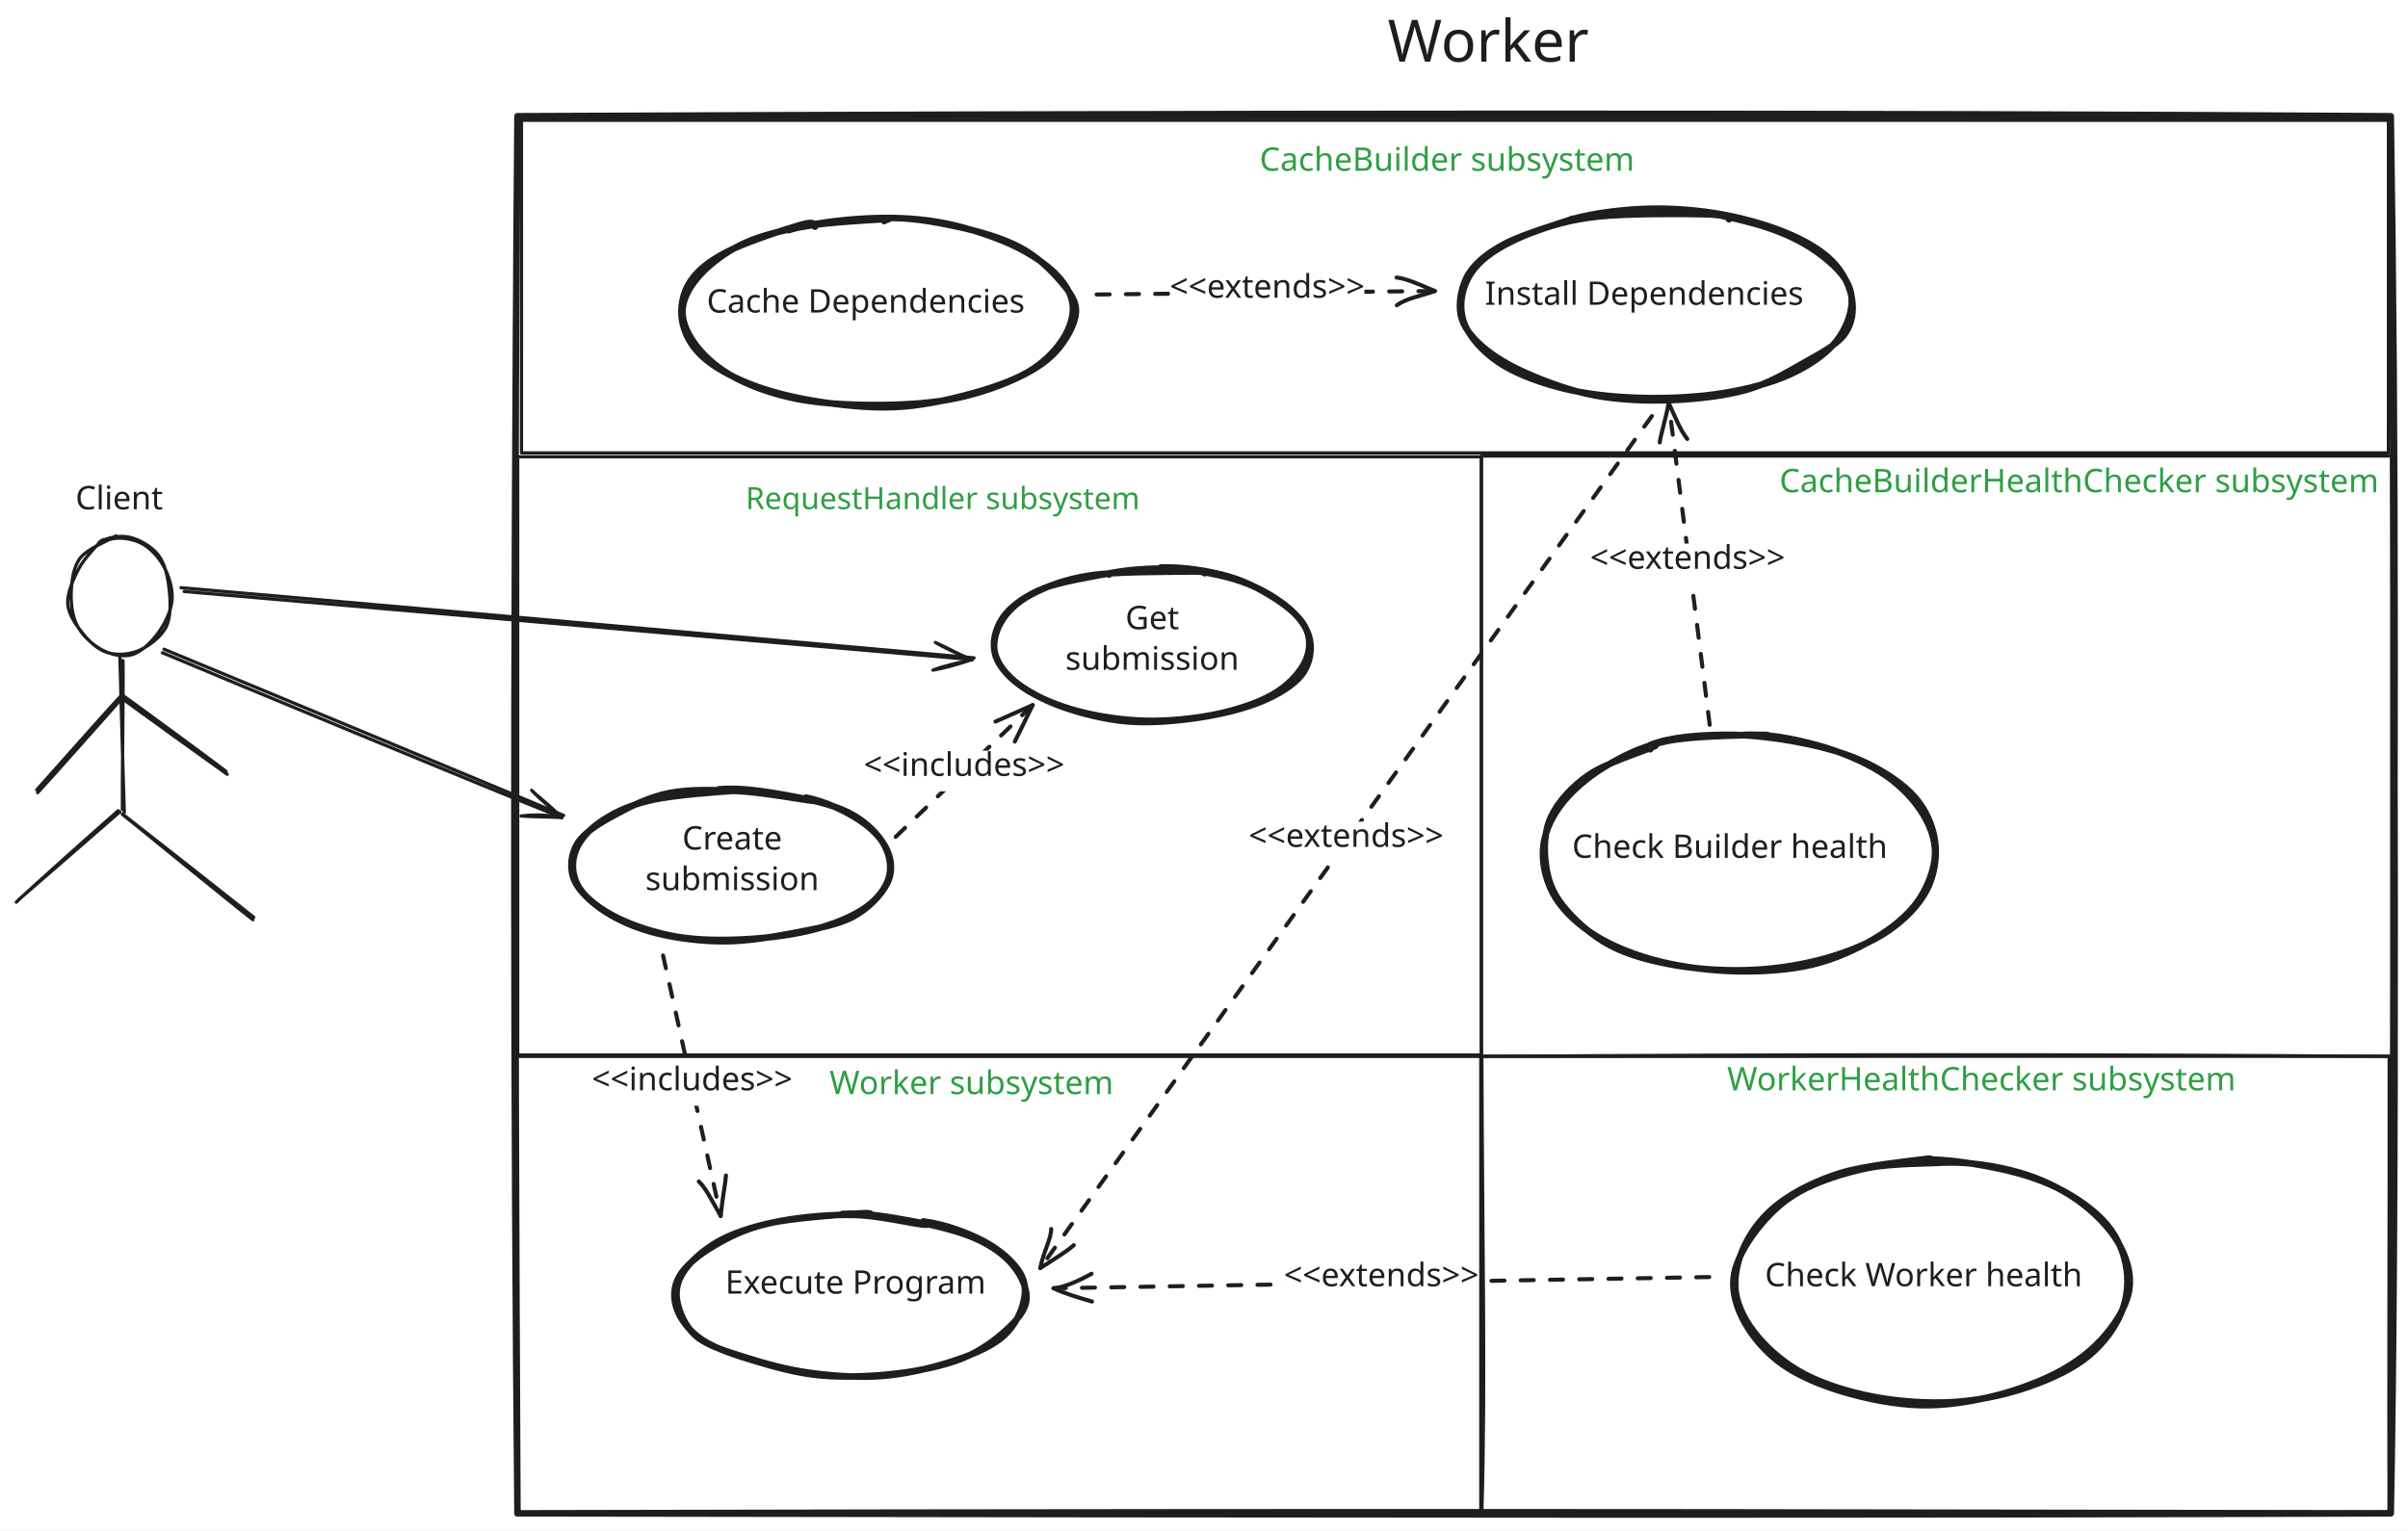
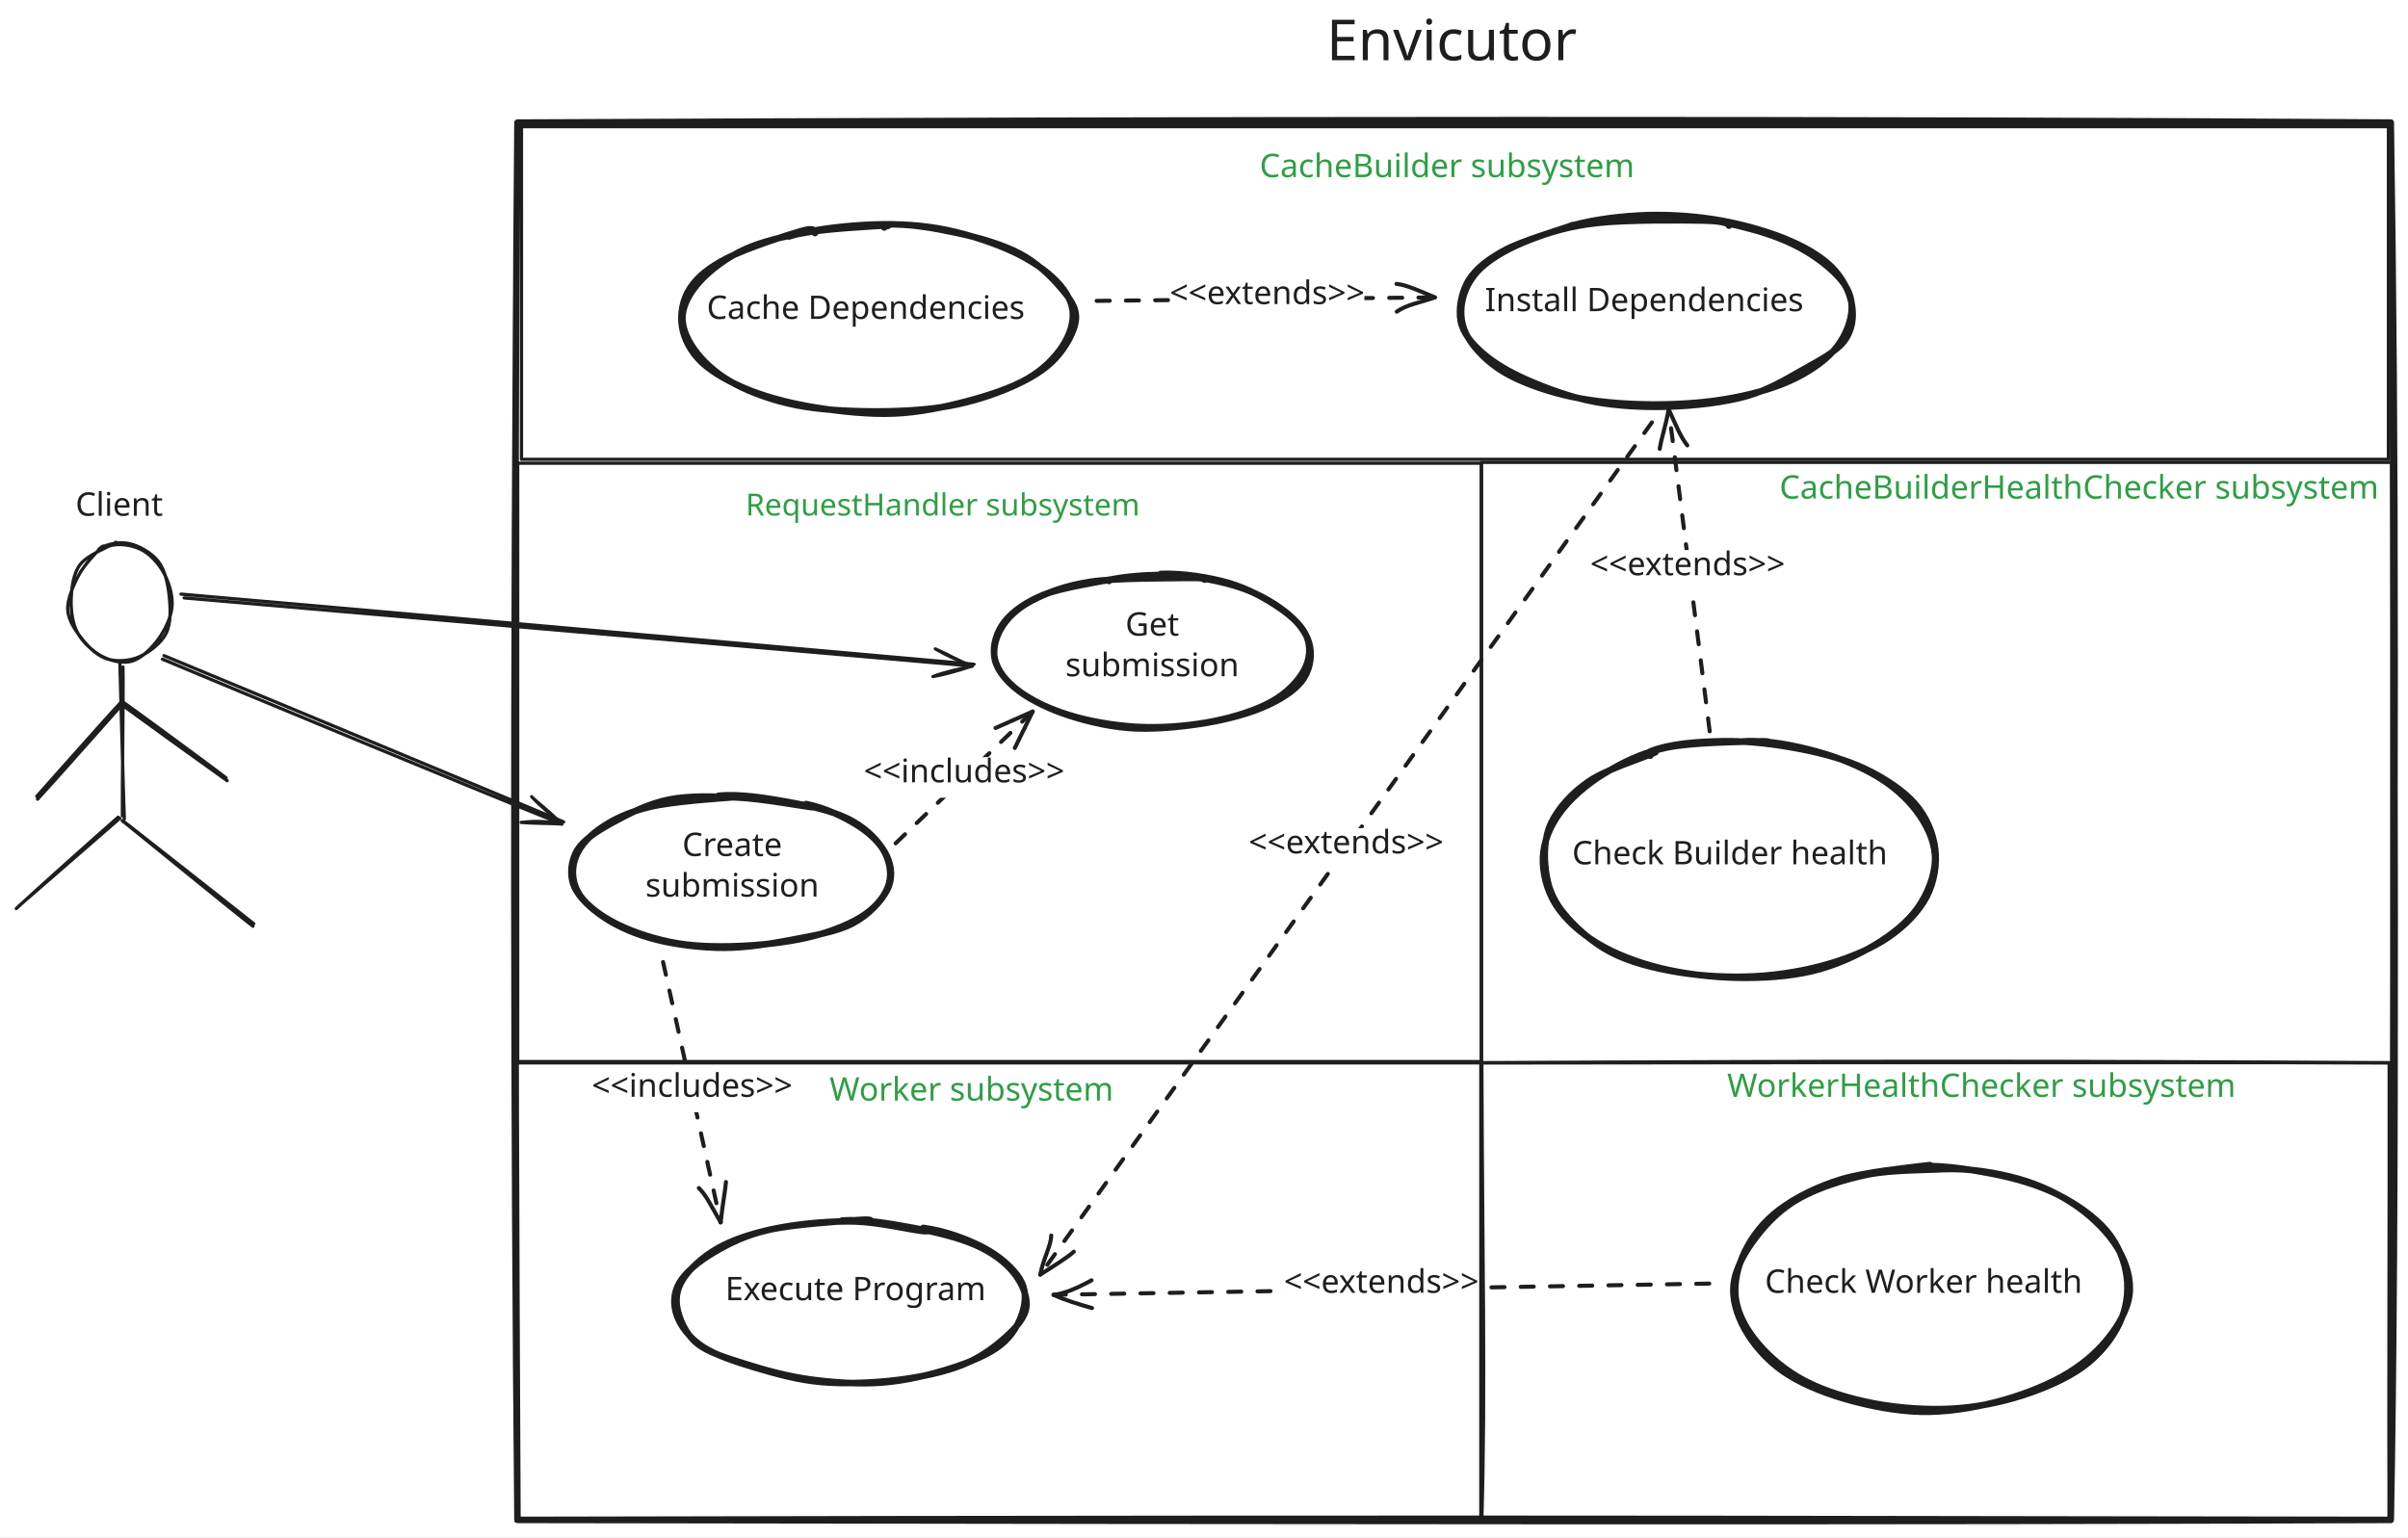
- <svg xmlns="http://www.w3.org/2000/svg" version="1.1" viewBox="0 0 1481.618 941.982" width="1481.618" height="941.982">
+ <svg xmlns="http://www.w3.org/2000/svg" version="1.1" viewBox="0 0 1481.618 945.873" width="1481.618" height="945.873">
  <defs>
    <style class="style-fonts">
      @font-face {
        font-family: "Virgil";
        src: url("https://excalidraw.com/Virgil.woff2");
      }
      @font-face {
        font-family: "Cascadia";
        src: url("https://excalidraw.com/Cascadia.woff2");
      }
      @font-face {
        font-family: "Assistant";
        src: url("https://excalidraw.com/Assistant-Regular.woff2");
      }
    </style>
  </defs>
-   <rect x="0" y="0" width="1481.618" height="941.982" fill="#ffffff" />
-   <g stroke-linecap="round">
-     <g transform="translate(100.0194 400.3889) rotate(0 123.5908 51.02825)">
+   <rect x="0" y="0" width="1481.618" height="945.873" fill="#ffffff" />
+   <g stroke-linecap="round">
+     <g transform="translate(100.0194 404.279) rotate(0 123.5908 51.02825)">
      <path d="M0.91 -0.81 C42.07 16.21, 205.9 84.32, 246.78 101.52 M-0.07 1.37 C40.92 18.62, 204.18 86.3, 245.61 102.78" stroke="#1e1e1e" stroke-width="2" fill="none" />
    </g>
-     <g transform="translate(100.0194 400.3889) rotate(0 123.5908 51.02825)">
+     <g transform="translate(100.0194 404.279) rotate(0 123.5908 51.02825)">
      <path d="M220.63 101.83 C226.37 101.23, 233.94 100.51, 245.61 102.78 M220.63 101.83 C228.03 102.47, 236.66 102.31, 245.61 102.78" stroke="#1e1e1e" stroke-width="2" fill="none" />
    </g>
-     <g transform="translate(100.0194 400.3889) rotate(0 123.5908 51.02825)">
+     <g transform="translate(100.0194 404.279) rotate(0 123.5908 51.02825)">
      <path d="M227.08 85.99 C230.9 89.95, 236.64 93.73, 245.61 102.78 M227.08 85.99 C232.52 91.88, 239.03 96.92, 245.61 102.78" stroke="#1e1e1e" stroke-width="2" fill="none" />
    </g>
  </g>
  <mask />
-   <g stroke-linecap="round" transform="translate(415.2321 747.8618) rotate(0 108.0326 49.38487)">
+   <g stroke-linecap="round" transform="translate(415.2321 751.7519) rotate(0 108.0326 49.38487)">
    <path d="M102.97 -0.7 C116.92 -1.62, 132.92 1.32, 146.56 3.83 C160.21 6.35, 174.6 9.85, 184.86 14.38 C195.11 18.91, 202.85 24.69, 208.09 31.01 C213.33 37.34, 217.05 45.67, 216.3 52.34 C215.55 59, 210.16 65.01, 203.58 70.99 C196.99 76.97, 187.93 83.81, 176.81 88.23 C165.7 92.64, 151.3 95.72, 136.9 97.47 C122.5 99.23, 104.9 100.01, 90.4 98.76 C75.89 97.51, 62.09 93.63, 49.87 89.99 C37.65 86.35, 25.18 82.27, 17.08 76.93 C8.99 71.6, 3.67 64.52, 1.29 57.97 C-1.1 51.42, -1 44.13, 2.78 37.63 C6.56 31.14, 14.78 24.43, 23.98 19 C33.18 13.57, 43.32 8.38, 57.99 5.06 C72.66 1.73, 101.58 -0.17, 112 -0.94 C122.42 -1.72, 120.8 -0.63, 120.51 0.39 M152.87 3.86 C166.53 5.7, 180.23 10.87, 190.14 16.11 C200.05 21.36, 208.33 28.79, 212.31 35.34 C216.28 41.88, 215.97 48.63, 213.99 55.41 C212.01 62.18, 207.84 70.15, 200.41 75.99 C192.99 81.82, 181.58 86.56, 169.45 90.4 C157.33 94.24, 142.02 97.93, 127.67 99.04 C113.31 100.16, 97.34 99.01, 83.34 97.12 C69.35 95.22, 55.34 91.37, 43.7 87.66 C32.07 83.95, 20.58 80.7, 13.53 74.85 C6.48 68.99, 2.52 59.5, 1.38 52.54 C0.24 45.58, 1.96 39.41, 6.69 33.08 C11.42 26.75, 19.89 19.5, 29.77 14.56 C39.65 9.63, 52.47 5.9, 65.98 3.46 C79.49 1.03, 96.48 -0.44, 110.83 -0.06 C125.17 0.32, 144.94 4.99, 152.04 5.77 C159.15 6.55, 154.09 4.29, 153.45 4.63" stroke="#1e1e1e" stroke-width="4" fill="none" />
  </g>
  <g mask="url(#mask-K_gz8GZEiDj2hgurnnM5z)" stroke-linecap="round">
-     <g transform="translate(1016.28 255.1295) rotate(0 -188.0363 263.0969)">
+     <g transform="translate(1016.28 259.0196) rotate(0 -188.0363 263.0969)">
      <path d="M0.11 0.94 C-62.53 88.35, -313.65 437.99, -376.23 525.37" stroke="#1e1e1e" stroke-width="2.5" fill="none" stroke-dasharray="8 10" />
    </g>
-     <g transform="translate(1016.28 255.1295) rotate(0 -188.0363 263.0969)">
+     <g transform="translate(1016.28 259.0196) rotate(0 -188.0363 263.0969)">
      <path d="M-369.48 501.3 C-369.52 507.41, -374.25 515.24, -376.23 525.37" stroke="#1e1e1e" stroke-width="2.5" fill="none" />
    </g>
-     <g transform="translate(1016.28 255.1295) rotate(0 -188.0363 263.0969)">
+     <g transform="translate(1016.28 259.0196) rotate(0 -188.0363 263.0969)">
      <path d="M-355.59 511.26 C-359.38 514.75, -367.79 519.94, -376.23 525.37" stroke="#1e1e1e" stroke-width="2.5" fill="none" />
    </g>
  </g>
  <mask id="mask-K_gz8GZEiDj2hgurnnM5z">
-     <rect x="0" y="0" fill="#fff" width="1492.353" height="881.323" />
-     <rect x="768.442" y="505.726" fill="#000" width="119.604" height="25" opacity="1" />
-   </mask>
-   <g transform="translate(768.4421 505.7264) rotate(0 59.77638 12.55818)">
+     <rect x="0" y="0" fill="#fff" width="1492.353" height="885.213" />
+     <rect x="768.442" y="509.617" fill="#000" width="119.604" height="25" opacity="1" />
+   </mask>
+   <g transform="translate(768.4421 509.6166) rotate(0 59.77638 12.55818)">
    <text x="59.802" y="0" font-family="Virgil, Segoe UI Emoji" font-size="20px" fill="#1e1e1e" text-anchor="middle" style="white-space: pre;" direction="ltr" dominant-baseline="text-before-edge">&lt;&lt;extends&gt;&gt;</text>
  </g>
-   <g stroke-linecap="round" transform="translate(352.9332 485.6805) rotate(0 97.61371 46.70791)">
+   <g stroke-linecap="round" transform="translate(352.9332 489.5706) rotate(0 97.61371 46.70791)">
    <path d="M89.16 0.13 C102.36 -1.15, 118.06 1.48, 131.28 3.8 C144.49 6.13, 158.69 9.32, 168.46 14.08 C178.24 18.85, 185.64 25.78, 189.92 32.4 C194.2 39.02, 195.88 47.04, 194.13 53.81 C192.38 60.58, 187.14 67.56, 179.41 73 C171.68 78.44, 160 83.2, 147.75 86.43 C135.5 89.66, 119.89 91.65, 105.92 92.39 C91.95 93.14, 77.06 93.1, 63.92 90.91 C50.77 88.72, 37.05 84.22, 27.04 79.28 C17.03 74.34, 8.28 67.82, 3.87 61.29 C-0.55 54.75, -1.4 46.83, 0.56 40.07 C2.51 33.31, 7.8 26.27, 15.62 20.74 C23.44 15.21, 33.19 10.18, 47.47 6.86 C61.76 3.55, 90.42 1.64, 101.31 0.87 C112.21 0.09, 112.78 1.67, 112.82 2.2 M143.06 5.2 C155.2 7.64, 167.14 13.48, 175.43 18.86 C183.73 24.23, 189.94 30.9, 192.85 37.45 C195.76 44, 196.42 51.28, 192.9 58.16 C189.37 65.03, 181.38 73.61, 171.71 78.69 C162.05 83.76, 148.07 86.12, 134.88 88.63 C121.7 91.13, 106.54 93.68, 92.59 93.7 C78.64 93.72, 63.36 91.8, 51.18 88.76 C39.01 85.73, 28.01 81, 19.52 75.49 C11.03 69.97, 3.08 62.71, 0.24 55.67 C-2.6 48.63, -1.68 39.85, 2.48 33.23 C6.64 26.62, 15.74 21.13, 25.18 15.99 C34.61 10.85, 46.36 4.83, 59.1 2.37 C71.85 -0.08, 87.31 0.49, 101.66 1.26 C116.01 2.03, 138.13 6.05, 145.21 6.99 C152.3 7.93, 145.34 6.27, 144.18 6.9" stroke="#1e1e1e" stroke-width="4" fill="none" />
  </g>
-   <g stroke-linecap="round" transform="translate(318.3906 71.53532) rotate(0 576.3137 429.9485)">
+   <g stroke-linecap="round" transform="translate(318.3906 75.42544) rotate(0 576.3137 429.9485)">
    <path d="M0 0 C305.52 -0.34, 610.34 -0.11, 1152.63 0 M0 0 C418.12 -1.86, 835.86 -2.15, 1152.63 0 M1152.63 0 C1155.74 200.41, 1155.85 402.18, 1152.63 859.9 M1152.63 0 C1155.52 339.84, 1156.18 679.93, 1152.63 859.9 M1152.63 859.9 C908.77 859.77, 665.33 858.41, 0 859.9 M1152.63 859.9 C841.97 861.05, 530.88 860.7, 0 859.9 M0 859.9 C-1.86 521.36, -1.77 183.14, 0 0 M0 859.9 C-2.29 610.76, -2.84 361.62, 0 0" stroke="#1e1e1e" stroke-width="4" fill="none" />
  </g>
-   <g stroke-linecap="round" transform="translate(42.82377 330.7054) rotate(0 31.27237 36.12497)">
+   <g stroke-linecap="round" transform="translate(42.82377 334.5955) rotate(0 31.27237 36.12497)">
    <path d="M24.31 1.43 C30.03 -0.44, 38.15 0.71, 43.75 3.45 C49.36 6.19, 54.72 12.04, 57.93 17.89 C61.15 23.74, 63.6 31.76, 63.04 38.57 C62.48 45.38, 58.66 53.13, 54.58 58.73 C50.5 64.34, 44.34 70.43, 38.57 72.2 C32.8 73.96, 25.59 72.23, 19.96 69.31 C14.34 66.38, 7.98 60.57, 4.82 54.63 C1.66 48.69, 0.71 40.65, 0.99 33.67 C1.28 26.69, 2.27 18.31, 6.54 12.73 C10.82 7.15, 23.1 2.29, 26.64 0.21 C30.19 -1.88, 27.87 -0.56, 27.82 0.22 M18.15 3.16 C23.09 0.06, 30.6 -1.37, 36.68 -0.08 C42.75 1.22, 50.5 5.62, 54.59 10.92 C58.68 16.21, 60.41 24.37, 61.23 31.7 C62.05 39.03, 62.55 48.6, 59.5 54.91 C56.44 61.22, 48.91 66.87, 42.9 69.56 C36.88 72.24, 29.17 72.69, 23.41 71 C17.64 69.32, 12.41 64.44, 8.32 59.42 C4.23 54.41, -0.71 47.62, -1.13 40.9 C-1.55 34.17, 2.33 25.57, 5.78 19.08 C9.23 12.6, 17.34 4.52, 19.57 2 C21.8 -0.51, 18.96 3.26, 19.14 3.99" stroke="#1e1e1e" stroke-width="2" fill="none" />
  </g>
  <g stroke-linecap="round">
-     <g transform="translate(74.34055 404.7441) rotate(0 1.288544 47.41841)">
+     <g transform="translate(74.34055 408.6342) rotate(0 1.288544 47.41841)">
      <path d="M-0.57 -0.52 C-0.11 15.46, 1.54 79.3, 2.15 95.31 M1.33 1.82 C1.66 17.49, 0.77 78.15, 0.97 93.43" stroke="#1e1e1e" stroke-width="2" fill="none" />
    </g>
  </g>
  <mask />
  <g stroke-linecap="round">
-     <g transform="translate(74.85596 428.9687) rotate(0 32.21359 23.45149)">
+     <g transform="translate(74.85596 432.8588) rotate(0 32.21359 23.45149)">
      <path d="M-0.43 0.47 C10.49 8.49, 53.97 39.84, 64.93 47.58 M1.55 -0.33 C12.4 7.39, 53.67 37.72, 64.24 45.82" stroke="#1e1e1e" stroke-width="2" fill="none" />
    </g>
  </g>
  <mask />
  <g stroke-linecap="round">
-     <g transform="translate(75.8868 501.1272) rotate(0 39.68714 31.69817)">
+     <g transform="translate(75.8868 505.0173) rotate(0 39.68714 31.69817)">
      <path d="M0.5 0.68 C13.95 11.17, 66.96 52.86, 80.24 63.43 M-0.7 -0.01 C12.7 10.65, 66.32 54.62, 79.75 64.98" stroke="#1e1e1e" stroke-width="2" fill="none" />
    </g>
  </g>
  <mask />
  <g stroke-linecap="round">
-     <g transform="translate(74.85596 428.9687) rotate(0 -26.28629 29.12109)">
+     <g transform="translate(74.85596 432.8588) rotate(0 -26.28629 29.12109)">
      <path d="M0.87 0.03 C-7.84 9.74, -42.77 49.35, -51.74 58.95 M-0.13 -1 C-8.97 8.31, -43.28 47.25, -52.25 57.19" stroke="#1e1e1e" stroke-width="2" fill="none" />
    </g>
  </g>
  <mask />
  <g stroke-linecap="round">
-     <g transform="translate(72.88219 498.9776) rotate(0 -30.66734 27.83254)">
+     <g transform="translate(72.88219 502.8677) rotate(0 -30.66734 27.83254)">
      <path d="M0.83 0.7 C-9.6 9.88, -51.21 45.91, -61.73 55.06 M-0.19 0.03 C-10.89 9.35, -52.93 46.8, -62.88 56.28" stroke="#1e1e1e" stroke-width="2" fill="none" />
    </g>
  </g>
  <mask />
-   <g transform="translate(46.44757 297.9599) rotate(0 27.03125 12.5)">
+   <g transform="translate(46.44757 301.8501) rotate(0 27.03125 12.5)">
    <text x="0" y="0" font-family="Virgil, Segoe UI Emoji" font-size="20px" fill="#1e1e1e" text-anchor="start" style="white-space: pre;" direction="ltr" dominant-baseline="text-before-edge">Client</text>
  </g>
-   <g transform="translate(446.2376 780.6958) rotate(0 83.41666 12.5)">
+   <g transform="translate(446.2376 784.5859) rotate(0 83.41666 12.5)">
    <text x="0" y="0" font-family="Virgil, Segoe UI Emoji" font-size="20px" fill="#1e1e1e" text-anchor="start" style="white-space: pre;" direction="ltr" dominant-baseline="text-before-edge">Execute Program</text>
  </g>
-   <g stroke-linecap="round" transform="translate(898.4301 129.7769) rotate(0 120.5076 57.66259)">
+   <g stroke-linecap="round" transform="translate(898.4301 133.6671) rotate(0 120.5076 57.66259)">
    <path d="M131.68 -0.46 C146.58 -0.54, 164.38 3.45, 177.84 6.99 C191.31 10.52, 202.68 14.99, 212.47 20.76 C222.27 26.53, 232 34.66, 236.61 41.59 C241.21 48.52, 241.68 55.11, 240.09 62.35 C238.5 69.58, 234.08 78.28, 227.07 85.01 C220.07 91.75, 209.81 98.1, 198.07 102.75 C186.33 107.4, 171.55 110.88, 156.64 112.93 C141.73 114.97, 124.03 115.61, 108.63 115.04 C93.22 114.47, 77.86 112.81, 64.22 109.51 C50.58 106.22, 36.69 101.17, 26.8 95.26 C16.91 89.36, 9.15 81.33, 4.88 74.1 C0.62 66.88, -0.17 59.14, 1.23 51.92 C2.64 44.69, 6.33 37.1, 13.32 30.75 C20.31 24.4, 31.28 18.35, 43.17 13.81 C55.07 9.28, 66.9 5.48, 84.69 3.52 C102.48 1.57, 136.47 1.8, 149.92 2.08 C163.38 2.36, 165.81 4.41, 165.41 5.21 M64.75 6.44 C76.69 2.27, 94.52 -0.21, 109.77 -1.06 C125.02 -1.91, 141.32 -1, 156.25 1.34 C171.17 3.68, 187.3 8.13, 199.33 12.98 C211.36 17.83, 221.49 23.65, 228.43 30.44 C235.38 37.22, 239.66 46.09, 240.98 53.7 C242.31 61.31, 241.37 69.43, 236.4 76.09 C231.44 82.74, 221.24 87.97, 211.2 93.64 C201.15 99.32, 189.75 106.34, 176.14 110.15 C162.53 113.96, 145.11 115.95, 129.52 116.52 C113.93 117.1, 97.29 116.31, 82.6 113.58 C67.9 110.85, 52.84 105.17, 41.35 100.15 C29.87 95.13, 20.53 89.51, 13.69 83.46 C6.85 77.4, 1.71 71.28, 0.3 63.82 C-1.1 56.36, 0.73 45.98, 5.27 38.71 C9.81 31.44, 17.36 25.67, 27.56 20.19 C37.76 14.71, 59.92 8.13, 66.46 5.84 C73.01 3.55, 66.01 5.61, 66.8 6.47" stroke="#1e1e1e" stroke-width="4" fill="none" />
  </g>
-   <g stroke-linecap="round" transform="translate(1067.958 714.0395) rotate(0 120.6703 74.7869)">
+   <g stroke-linecap="round" transform="translate(1067.958 717.9297) rotate(0 120.6703 74.7869)">
    <path d="M109.27 0.22 C123.55 -1.67, 142.05 1.37, 156.8 4.18 C171.55 6.98, 185.88 11.14, 197.79 17.03 C209.7 22.92, 221.14 31.08, 228.27 39.52 C235.4 47.95, 239.29 58.1, 240.57 67.65 C241.85 77.21, 240.4 87.61, 235.97 96.84 C231.54 106.07, 223.94 115.68, 213.97 123.01 C204 130.35, 189.71 136.54, 176.14 140.87 C162.58 145.19, 147.77 148.16, 132.6 148.96 C117.42 149.77, 100.02 148.52, 85.07 145.69 C70.12 142.86, 54.76 138.14, 42.89 131.99 C31.01 125.85, 20.95 117.27, 13.82 108.83 C6.68 100.4, 1.45 90.85, 0.09 81.39 C-1.27 71.92, 1.2 61.23, 5.68 52.06 C10.15 42.89, 17.1 33.75, 26.96 26.38 C36.81 19.01, 50.21 12.29, 64.8 7.83 C79.39 3.36, 105.55 0.76, 114.49 -0.41 C123.44 -1.57, 118.37 -0.67, 118.45 0.82 M128.11 1.55 C143.07 0.89, 160.17 3.62, 173.85 7.45 C187.53 11.29, 199.95 17.36, 210.19 24.56 C220.43 31.75, 229.94 41.54, 235.28 50.62 C240.63 59.7, 243.46 69.67, 242.26 79.03 C241.07 88.4, 235.06 98.44, 228.12 106.81 C221.18 115.18, 212.09 122.88, 200.62 129.26 C189.15 135.64, 173.8 141.49, 159.32 145.09 C144.84 148.68, 129.18 151.23, 113.74 150.85 C98.29 150.46, 80.8 146.95, 66.66 142.79 C52.53 138.62, 39.1 132.99, 28.91 125.86 C18.73 118.73, 10.56 109.04, 5.55 100.02 C0.53 91.01, -2.42 81.27, -1.2 71.77 C0.02 62.27, 6.08 51.75, 12.85 43.01 C19.62 34.27, 27.99 25.7, 39.42 19.34 C50.85 12.98, 66.76 7.82, 81.41 4.85 C96.06 1.89, 119.75 2.11, 127.31 1.56 C134.87 1.01, 126.63 0.5, 126.76 1.55" stroke="#1e1e1e" stroke-width="4" fill="none" />
  </g>
-   <g transform="translate(1085.928 776.1579) rotate(0 98.96875 12.5)">
+   <g transform="translate(1085.928 780.048) rotate(0 98.96875 12.5)">
    <text x="0" y="0" font-family="Virgil, Segoe UI Emoji" font-size="20px" fill="#1e1e1e" text-anchor="start" style="white-space: pre;" direction="ltr" dominant-baseline="text-before-edge">Check Worker health</text>
  </g>
-   <g stroke-linecap="round" transform="translate(949.7191 451.9763) rotate(0 120.3953 73.16003)">
+   <g stroke-linecap="round" transform="translate(949.7191 455.8664) rotate(0 120.3953 73.16003)">
    <path d="M123.04 0.36 C137.72 -0.58, 153.99 2.79, 167.98 6.57 C181.98 10.34, 196.38 16.36, 207.01 23.01 C217.64 29.65, 226.1 38.04, 231.74 46.46 C237.39 54.88, 241.15 64.12, 240.89 73.53 C240.62 82.94, 236.34 94.22, 230.14 102.91 C223.95 111.6, 214.51 119.22, 203.71 125.69 C192.92 132.16, 179.46 138.37, 165.37 141.73 C151.29 145.09, 134.77 146.15, 119.18 145.84 C103.6 145.53, 86.22 143.43, 71.86 139.88 C57.5 136.33, 43.76 131.04, 33.04 124.53 C22.31 118.03, 13.08 109.68, 7.51 100.85 C1.95 92.03, -0.79 81.01, -0.36 71.59 C0.08 62.16, 3.88 52.83, 10.11 44.3 C16.33 35.78, 26.12 27.1, 36.99 20.42 C47.86 13.75, 59.72 7.59, 75.34 4.26 C90.96 0.92, 120.23 0.77, 130.73 0.39 C141.22 0.02, 138.62 0.87, 138.3 2.02 M65.59 6.59 C77.74 1.67, 95.16 0.51, 110.56 0.26 C125.97 0, 143.46 2.22, 158.03 5.06 C172.61 7.9, 186.26 11.7, 198.01 17.3 C209.75 22.9, 221.33 30.46, 228.49 38.66 C235.65 46.85, 239.79 56.87, 240.98 66.45 C242.17 76.03, 240.45 87.06, 235.65 96.13 C230.86 105.21, 222.27 114.04, 212.2 120.91 C202.14 127.78, 188.9 133.34, 175.25 137.34 C161.6 141.34, 145.77 144.07, 130.32 144.91 C114.87 145.75, 97.41 144.88, 82.54 142.39 C67.67 139.91, 52.91 136.19, 41.12 130 C29.33 123.82, 18.41 113.66, 11.79 105.29 C5.17 96.92, 2.57 88.92, 1.4 79.78 C0.22 70.63, 0.34 59.56, 4.74 50.42 C9.15 41.28, 17.54 31.99, 27.85 24.94 C38.15 17.88, 60.28 10.72, 66.58 8.1 C72.87 5.48, 64.88 8.02, 65.62 9.23" stroke="#1e1e1e" stroke-width="4" fill="none" />
  </g>
-   <g transform="translate(967.2977 512.4715) rotate(0 100.2396 12.5)">
+   <g transform="translate(967.2977 516.3616) rotate(0 100.2396 12.5)">
    <text x="0" y="0" font-family="Virgil, Segoe UI Emoji" font-size="20px" fill="#1e1e1e" text-anchor="start" style="white-space: pre;" direction="ltr" dominant-baseline="text-before-edge">Check Builder health</text>
  </g>
-   <g transform="translate(1065.699 655.5882) rotate(0 153.4896 25)">
+   <g transform="translate(1065.699 659.4783) rotate(0 153.4896 25)">
    <text x="153.49" y="0" font-family="Virgil, Segoe UI Emoji" font-size="20px" fill="#2f9e44" text-anchor="middle" style="white-space: pre;" direction="ltr" dominant-baseline="text-before-edge">WorkerHealthChecker subsystem</text>
    <text x="153.49" y="25" font-family="Virgil, Segoe UI Emoji" font-size="20px" fill="#2f9e44" text-anchor="middle" style="white-space: pre;" direction="ltr" dominant-baseline="text-before-edge" />
  </g>
  <g mask="url(#mask-ST1d3JlceZTCokdQYHUJw)" stroke-linecap="round">
-     <g transform="translate(1052.22 785.2527) rotate(0 -202.2722 3.397198)">
+     <g transform="translate(1052.22 789.1428) rotate(0 -202.2722 3.397198)">
      <path d="M-0.55 0.75 C-68.06 2.03, -336.77 6.51, -403.95 7.67" stroke="#1e1e1e" stroke-width="2.5" fill="none" stroke-dasharray="8 10" />
    </g>
-     <g transform="translate(1052.22 785.2527) rotate(0 -202.2722 3.397198)">
+     <g transform="translate(1052.22 789.1428) rotate(0 -202.2722 3.397198)">
      <path d="M-380.61 -1.27 C-388.53 3.12, -397.48 7.15, -403.95 7.67" stroke="#1e1e1e" stroke-width="2.5" fill="none" />
    </g>
-     <g transform="translate(1052.22 785.2527) rotate(0 -202.2722 3.397198)">
+     <g transform="translate(1052.22 789.1428) rotate(0 -202.2722 3.397198)">
      <path d="M-380.32 15.82 C-388.35 13.51, -397.41 10.82, -403.95 7.67" stroke="#1e1e1e" stroke-width="2.5" fill="none" />
    </g>
  </g>
  <mask id="mask-ST1d3JlceZTCokdQYHUJw">
-     <rect x="0" y="0" fill="#fff" width="1556.764" height="892.047" />
-     <rect x="790.148" y="776.15" fill="#000" width="119.6" height="25" opacity="1" />
-   </mask>
-   <g stroke-linecap="round" transform="translate(911.7651 650.1946) rotate(0 279.1331 140.2063)">
+     <rect x="0" y="0" fill="#fff" width="1556.764" height="895.937" />
+     <rect x="790.148" y="780.04" fill="#000" width="119.6" height="25" opacity="1" />
+   </mask>
+   <g stroke-linecap="round" transform="translate(911.7651 654.0847) rotate(0 279.1331 140.2063)">
    <path d="M0 0 C196.66 -0.12, 391.52 -0.7, 558.27 0 M0 0 C186.6 -1.25, 373.66 -1.38, 558.27 0 M558.27 0 C558.39 99.75, 560.42 196.01, 558.27 280.41 M558.27 0 C558.43 101.98, 557.82 203.62, 558.27 280.41 M558.27 280.41 C397.43 281.94, 236.85 282.49, 0 280.41 M558.27 280.41 C433.26 281.39, 308.27 281.43, 0 280.41 M0 280.41 C2.36 199.37, 0.35 119.62, 0 0 M0 280.41 C1.13 192.97, 0.23 106.06, 0 0" stroke="#1e1e1e" stroke-width="2" fill="none" />
  </g>
-   <g transform="translate(458.769 298.7417) rotate(0 121 11.75919)">
+   <g transform="translate(458.769 302.6318) rotate(0 121 11.75919)">
    <text x="0" y="0" font-family="Virgil, Segoe UI Emoji" font-size="18.815px" fill="#2f9e44" text-anchor="start" style="white-space: pre;" direction="ltr" dominant-baseline="text-before-edge">RequestHandler subsystem</text>
  </g>
-   <g transform="translate(775.0448 89.58448) rotate(0 115.9271 12.5)">
+   <g transform="translate(775.0448 93.4746) rotate(0 115.9271 12.5)">
    <text x="0" y="0" font-family="Virgil, Segoe UI Emoji" font-size="20px" fill="#2f9e44" text-anchor="start" style="white-space: pre;" direction="ltr" dominant-baseline="text-before-edge">CacheBuilder subsystem</text>
  </g>
-   <g transform="translate(913.6456 172.0885) rotate(0 100.4099 12.5)">
+   <g transform="translate(913.6456 175.9786) rotate(0 100.3646 12.5)">
    <text x="0" y="0" font-family="Virgil, Segoe UI Emoji" font-size="20px" fill="#1e1e1e" text-anchor="start" style="white-space: pre;" direction="ltr" dominant-baseline="text-before-edge">Install Dependencies</text>
  </g>
-   <g transform="translate(402.5652 507.3609) rotate(0 47.95833 25)">
+   <g transform="translate(402.5652 511.2511) rotate(0 47.95833 25)">
    <text x="47.958" y="0" font-family="Virgil, Segoe UI Emoji" font-size="20px" fill="#1e1e1e" text-anchor="middle" style="white-space: pre;" direction="ltr" dominant-baseline="text-before-edge">Create </text>
    <text x="47.958" y="25" font-family="Virgil, Segoe UI Emoji" font-size="20px" fill="#1e1e1e" text-anchor="middle" style="white-space: pre;" direction="ltr" dominant-baseline="text-before-edge">submission</text>
  </g>
  <g mask="url(#mask-nNjkA7BVtQDwpuQwucVXD)" stroke-linecap="round">
-     <g transform="translate(407.3146 587.7474) rotate(0 18.56217 80.28915)">
+     <g transform="translate(407.3146 591.6375) rotate(0 18.56217 80.28915)">
      <path d="M0.66 0.37 C6.73 27.19, 30.13 133.97, 36.09 160.55" stroke="#1e1e1e" stroke-width="2.5" fill="none" stroke-dasharray="8 10" />
    </g>
-     <g transform="translate(407.3146 587.7474) rotate(0 18.56217 80.28915)">
+     <g transform="translate(407.3146 591.6375) rotate(0 18.56217 80.28915)">
      <path d="M22.66 139.46 C26.88 143.42, 29.88 149.73, 36.09 160.55" stroke="#1e1e1e" stroke-width="2.5" fill="none" />
    </g>
-     <g transform="translate(407.3146 587.7474) rotate(0 18.56217 80.28915)">
+     <g transform="translate(407.3146 591.6375) rotate(0 18.56217 80.28915)">
      <path d="M39.36 135.76 C39.01 140.83, 37.44 148.14, 36.09 160.55" stroke="#1e1e1e" stroke-width="2.5" fill="none" />
    </g>
  </g>
  <mask id="mask-nNjkA7BVtQDwpuQwucVXD">
-     <rect x="0" y="0" fill="#fff" width="544.439" height="848.326" />
-     <rect x="367.297" y="655.537" fill="#000" width="117.16" height="25" opacity="1" />
-   </mask>
-   <g transform="translate(367.2968 655.5366) rotate(0 58.39296 12.6689)">
+     <rect x="0" y="0" fill="#fff" width="544.439" height="852.216" />
+     <rect x="367.297" y="659.427" fill="#000" width="117.16" height="25" opacity="1" />
+   </mask>
+   <g transform="translate(367.2968 659.4267) rotate(0 58.39296 12.6689)">
    <text x="58.58" y="0" font-family="Virgil, Segoe UI Emoji" font-size="20px" fill="#1e1e1e" text-anchor="middle" style="white-space: pre;" direction="ltr" dominant-baseline="text-before-edge">&lt;&lt;includes&gt;&gt;</text>
  </g>
-   <g transform="translate(790.1477 776.1499) rotate(0 59.82204 13.31308)">
+   <g transform="translate(790.1477 780.04) rotate(0 59.82204 13.31308)">
    <text x="59.8" y="0" font-family="Virgil, Segoe UI Emoji" font-size="20px" fill="#1e1e1e" text-anchor="middle" style="white-space: pre;" direction="ltr" dominant-baseline="text-before-edge">&lt;&lt;extends&gt;&gt;</text>
  </g>
  <g mask="url(#mask-5VU0efriKf4-05sI8c_UA)" stroke-linecap="round">
-     <g transform="translate(1050.841 446.4686) rotate(0 -12.48154 -99.3977)">
+     <g transform="translate(1050.841 450.3588) rotate(0 -12.48154 -99.3977)">
      <path d="M1.11 -0.35 C-2.96 -33.61, -19.93 -165.49, -24.13 -198.52" stroke="#1e1e1e" stroke-width="2.5" fill="none" stroke-dasharray="8 10" />
    </g>
-     <g transform="translate(1050.841 446.4686) rotate(0 -12.48154 -99.3977)">
+     <g transform="translate(1050.841 450.3588) rotate(0 -12.48154 -99.3977)">
      <path d="M-12.67 -176.3 C-17.16 -182, -19.82 -189.17, -24.13 -198.52" stroke="#1e1e1e" stroke-width="2.5" fill="none" />
    </g>
-     <g transform="translate(1050.841 446.4686) rotate(0 -12.48154 -99.3977)">
+     <g transform="translate(1050.841 450.3588) rotate(0 -12.48154 -99.3977)">
      <path d="M-29.63 -174.13 C-28.65 -180.68, -25.83 -188.56, -24.13 -198.52" stroke="#1e1e1e" stroke-width="2.5" fill="none" />
    </g>
  </g>
  <mask id="mask-5VU0efriKf4-05sI8c_UA">
-     <rect x="0" y="0" fill="#fff" width="1175.804" height="745.264" />
-     <rect x="978.558" y="334.571" fill="#000" width="119.604" height="25" opacity="1" />
-   </mask>
-   <g transform="translate(978.5577 334.5709) rotate(0 60.77352 12.4626)">
+     <rect x="0" y="0" fill="#fff" width="1175.804" height="749.154" />
+     <rect x="978.558" y="338.461" fill="#000" width="119.604" height="25" opacity="1" />
+   </mask>
+   <g transform="translate(978.5577 338.4611) rotate(0 60.77352 12.4626)">
    <text x="59.802" y="0" font-family="Virgil, Segoe UI Emoji" font-size="20px" fill="#1e1e1e" text-anchor="middle" style="white-space: pre;" direction="ltr" dominant-baseline="text-before-edge">&lt;&lt;extends&gt;&gt;</text>
  </g>
-   <g stroke-linecap="round" transform="translate(419.6384 134.5366) rotate(0 120.5076 57.66259)">
+   <g stroke-linecap="round" transform="translate(419.6384 138.4267) rotate(0 120.5076 57.66259)">
    <path d="M65.7 7.12 C77.88 3.2, 96.93 0.84, 112.17 -0.01 C127.42 -0.86, 142.6 -0.41, 157.17 2.03 C171.74 4.47, 187.75 9.58, 199.59 14.64 C211.42 19.7, 221.41 26.08, 228.2 32.38 C234.98 38.69, 239.32 45.45, 240.3 52.49 C241.27 59.53, 238.68 67.59, 234.05 74.61 C229.41 81.64, 222.32 88.99, 212.48 94.64 C202.64 100.3, 188.66 104.96, 175.03 108.53 C161.4 112.1, 146.05 115.4, 130.7 116.05 C115.34 116.71, 97.67 114.82, 82.9 112.46 C68.12 110.1, 53.83 106.52, 42.06 101.9 C30.29 97.27, 19.28 91.28, 12.27 84.7 C5.25 78.12, 1.18 70.09, -0.02 62.42 C-1.23 54.76, 0.35 45.76, 5.04 38.73 C9.73 31.7, 16.7 26.07, 28.1 20.24 C39.5 14.4, 64.49 6.24, 73.44 3.71 C82.4 1.17, 81.03 3.91, 81.82 5.02 M124.4 -0.23 C139.06 -1.06, 155.52 1.99, 169.43 4.98 C183.34 7.96, 197.35 12.11, 207.88 17.66 C218.4 23.2, 226.83 31.52, 232.58 38.22 C238.33 44.91, 242.86 50.47, 242.36 57.82 C241.87 65.17, 236.1 75.4, 229.59 82.34 C223.08 89.27, 214.25 94.55, 203.32 99.4 C192.4 104.26, 178.44 108.91, 164.06 111.47 C149.69 114.02, 132.68 114.81, 117.08 114.73 C101.48 114.64, 84.48 113.72, 70.48 110.96 C56.47 108.19, 43.26 103.49, 33.06 98.13 C22.86 92.78, 14.75 85.78, 9.29 78.83 C3.83 71.89, -0.04 63.89, 0.3 56.49 C0.63 49.09, 4.96 41.37, 11.32 34.46 C17.68 27.56, 27.53 20.05, 38.45 15.07 C49.37 10.1, 62.7 7.05, 76.85 4.61 C91 2.17, 115.44 0.96, 123.36 0.45 C131.28 -0.05, 124.27 0.72, 124.4 1.58" stroke="#1e1e1e" stroke-width="4" fill="none" />
  </g>
-   <g transform="translate(434.8539 176.8482) rotate(0 95.8199 12.5)">
+   <g transform="translate(434.8539 180.7383) rotate(0 95.79166 12.5)">
    <text x="0" y="0" font-family="Virgil, Segoe UI Emoji" font-size="20px" fill="#1e1e1e" text-anchor="start" style="white-space: pre;" direction="ltr" dominant-baseline="text-before-edge">Cache Dependencies</text>
  </g>
  <g mask="url(#mask-7MyTc4UA0anNDuMerjb1f)" stroke-linecap="round">
-     <g transform="translate(675.3796 181.7323) rotate(0 104.3184 -1.515882)">
+     <g transform="translate(675.3796 185.6224) rotate(0 104.3184 -1.515882)">
      <path d="M-0.61 -0.47 C33.98 -0.91, 172.64 -2.27, 207.46 -2.61" stroke="#1e1e1e" stroke-width="2.5" fill="none" stroke-dasharray="8 10" />
    </g>
-     <g transform="translate(675.3796 181.7323) rotate(0 104.3184 -1.515882)">
+     <g transform="translate(675.3796 185.6224) rotate(0 104.3184 -1.515882)">
      <path d="M184.05 6.17 C190.15 1.75, 198.51 0.63, 207.46 -2.61" stroke="#1e1e1e" stroke-width="2.5" fill="none" />
    </g>
-     <g transform="translate(675.3796 181.7323) rotate(0 104.3184 -1.515882)">
+     <g transform="translate(675.3796 185.6224) rotate(0 104.3184 -1.515882)">
      <path d="M183.88 -10.93 C190.04 -10.33, 198.44 -6.42, 207.46 -2.61" stroke="#1e1e1e" stroke-width="2.5" fill="none" />
    </g>
  </g>
  <mask id="mask-7MyTc4UA0anNDuMerjb1f">
-     <rect x="0" y="0" fill="#fff" width="984.016" height="284.764" />
-     <rect x="719.896" y="167.716" fill="#000" width="119.604" height="25" opacity="1" />
-   </mask>
-   <g transform="translate(719.8959 167.7164) rotate(0 58.90726 12.47527)">
+     <rect x="0" y="0" fill="#fff" width="984.016" height="288.654" />
+     <rect x="719.896" y="171.607" fill="#000" width="119.604" height="25" opacity="1" />
+   </mask>
+   <g transform="translate(719.8959 171.6065) rotate(0 58.90726 12.47527)">
    <text x="59.802" y="0" font-family="Virgil, Segoe UI Emoji" font-size="20px" fill="#1e1e1e" text-anchor="middle" style="white-space: pre;" direction="ltr" dominant-baseline="text-before-edge">&lt;&lt;extends&gt;&gt;</text>
  </g>
-   <g transform="translate(858.3105 10) rotate(0 57.40625 22.5)">
-     <text x="57.406" y="0" font-family="Virgil, Segoe UI Emoji" font-size="36px" fill="#1e1e1e" text-anchor="middle" style="white-space: pre;" direction="ltr" dominant-baseline="text-before-edge">Worker</text>
-   </g>
-   <g stroke-linecap="round" transform="translate(320.8661 74.03268) rotate(0 574.3526 102.3626)">
+   <g transform="translate(814.7133 10) rotate(0 78.50344 21.80586)">
+     <text x="78.503" y="0" font-family="Virgil, Segoe UI Emoji" font-size="34.889px" fill="#1e1e1e" text-anchor="middle" style="white-space: pre;" direction="ltr" dominant-baseline="text-before-edge">Envicutor</text>
+   </g>
+   <g stroke-linecap="round" transform="translate(320.8661 77.9228) rotate(0 574.3526 102.3626)">
    <path d="M0 0 C297.52 0, 595.04 0, 1148.71 0 M0 0 C448.16 0, 896.31 0, 1148.71 0 M1148.71 0 C1148.71 46.21, 1148.71 92.42, 1148.71 204.73 M1148.71 0 C1148.71 56.11, 1148.71 112.21, 1148.71 204.73 M1148.71 204.73 C719.27 204.73, 289.83 204.73, 0 204.73 M1148.71 204.73 C861.81 204.73, 574.91 204.73, 0 204.73 M0 204.73 C0 137.47, 0 70.21, 0 0 M0 204.73 C0 158.93, 0 113.13, 0 0" stroke="#1e1e1e" stroke-width="2" fill="none" />
  </g>
-   <g stroke-linecap="round" transform="translate(911.4845 280.6593) rotate(0 280.0669 184.6987)">
+   <g stroke-linecap="round" transform="translate(911.4845 284.5494) rotate(0 280.0669 184.6987)">
    <path d="M0 0 C141.19 0, 282.39 0, 560.13 0 M0 0 C195.85 0, 391.71 0, 560.13 0 M560.13 0 C560.13 147.29, 560.13 294.58, 560.13 369.4 M560.13 0 C560.13 129.82, 560.13 259.63, 560.13 369.4 M560.13 369.4 C387.86 369.4, 215.58 369.4, 0 369.4 M560.13 369.4 C416.61 369.4, 273.08 369.4, 0 369.4 M0 369.4 C0 293.52, 0 217.64, 0 0 M0 369.4 C0 223.93, 0 78.47, 0 0" stroke="#1e1e1e" stroke-width="2" fill="none" />
  </g>
-   <g stroke-linecap="round" transform="translate(317.4983 650.1876) rotate(0 296.8187 140.8974)">
+   <g stroke-linecap="round" transform="translate(317.4983 654.0777) rotate(0 296.8187 140.8974)">
    <path d="M0 0 C186.37 0, 372.74 0, 593.64 0 M0 0 C206.23 0, 412.47 0, 593.64 0 M593.64 0 C593.64 69.62, 593.64 139.24, 593.64 281.79 M593.64 0 C593.64 66.07, 593.64 132.15, 593.64 281.79 M593.64 281.79 C428.09 281.79, 262.54 281.79, 0 281.79 M593.64 281.79 C430.33 281.79, 267.03 281.79, 0 281.79 M0 281.79 C0 190.48, 0 99.16, 0 0 M0 281.79 C0 217.44, 0 153.09, 0 0" stroke="#1e1e1e" stroke-width="2" fill="none" />
  </g>
-   <g stroke-linecap="round" transform="translate(318.5355 281.1544) rotate(0 296.4736 184.1108)">
+   <g stroke-linecap="round" transform="translate(318.5355 285.0445) rotate(0 296.4736 184.1108)">
    <path d="M0 0 C183.6 0, 367.2 0, 592.95 0 M0 0 C181.17 0, 362.35 0, 592.95 0 M592.95 0 C592.95 107.35, 592.95 214.7, 592.95 368.22 M592.95 0 C592.95 85.95, 592.95 171.89, 592.95 368.22 M592.95 368.22 C441.76 368.22, 290.58 368.22, 0 368.22 M592.95 368.22 C428.84 368.22, 264.73 368.22, 0 368.22 M0 368.22 C0 270.64, 0 173.06, 0 0 M0 368.22 C0 250.86, 0 133.5, 0 0" stroke="#1e1e1e" stroke-width="2" fill="none" />
  </g>
-   <g stroke-linecap="round" transform="translate(611.3556 350.058) rotate(0 97.61371 46.70791)">
+   <g stroke-linecap="round" transform="translate(611.3556 353.9481) rotate(0 97.61371 46.70791)">
    <path d="M102.89 -0.78 C116.34 -1.27, 132.47 1.28, 144.7 4.81 C156.92 8.35, 168.25 14.83, 176.26 20.4 C184.28 25.97, 190.34 31.88, 192.79 38.24 C195.24 44.6, 194.55 52, 190.98 58.56 C187.4 65.12, 180.53 72.41, 171.36 77.6 C162.18 82.8, 148.99 87.09, 135.92 89.74 C122.85 92.4, 107.05 93.91, 92.96 93.54 C78.88 93.17, 63.77 90.84, 51.41 87.51 C39.06 84.19, 27.15 79.14, 18.82 73.58 C10.48 68.03, 3.79 60.95, 1.4 54.19 C-0.99 47.43, 0.8 39.46, 4.48 33.05 C8.16 26.63, 14.28 20.53, 23.48 15.7 C32.69 10.87, 44.1 6.37, 59.72 4.04 C75.33 1.71, 105.47 1.95, 117.16 1.74 C128.84 1.53, 130.08 2.15, 129.81 2.77 M68.34 3.43 C80.51 0.63, 97.09 -0.65, 111.12 0.09 C125.15 0.83, 140.75 3.79, 152.55 7.86 C164.35 11.93, 174.9 18.5, 181.92 24.51 C188.93 30.53, 193.4 37.14, 194.66 43.96 C195.92 50.78, 194.46 59.13, 189.48 65.42 C184.5 71.71, 175.3 77.35, 164.8 81.72 C154.3 86.08, 140.15 89.56, 126.48 91.61 C112.82 93.65, 96.89 95.12, 82.82 94 C68.75 92.87, 53.75 89.06, 42.04 84.87 C30.33 80.69, 19.51 74.77, 12.56 68.89 C5.62 63.01, 1.33 56.35, 0.39 49.59 C-0.55 42.84, 1.91 34.61, 6.91 28.38 C11.92 22.15, 20.19 16.38, 30.4 12.21 C40.62 8.03, 61.46 4.78, 68.22 3.35 C74.99 1.91, 70.2 3.18, 71 3.6" stroke="#1e1e1e" stroke-width="4" fill="none" />
  </g>
-   <g transform="translate(660.976 371.7384) rotate(0 47.96994 25)">
+   <g transform="translate(660.976 375.6285) rotate(0 47.96994 25)">
    <text x="47.97" y="0" font-family="Virgil, Segoe UI Emoji" font-size="20px" fill="#1e1e1e" text-anchor="middle" style="white-space: pre;" direction="ltr" dominant-baseline="text-before-edge">Get </text>
    <text x="47.97" y="25" font-family="Virgil, Segoe UI Emoji" font-size="20px" fill="#1e1e1e" text-anchor="middle" style="white-space: pre;" direction="ltr" dominant-baseline="text-before-edge">submission</text>
  </g>
  <g stroke-linecap="round">
-     <g transform="translate(111.8448 362.2463) rotate(0 243.9582 21.79198)">
+     <g transform="translate(111.8448 366.1364) rotate(0 243.9582 21.79198)">
      <path d="M-0.48 -0.53 C80.68 6.45, 406.09 35.37, 487.49 42.66 M1.47 1.81 C82.38 8.84, 405.37 36.62, 486.32 43.72" stroke="#1e1e1e" stroke-width="2" fill="none" />
    </g>
-     <g transform="translate(111.8448 362.2463) rotate(0 243.9582 21.79198)">
+     <g transform="translate(111.8448 366.1364) rotate(0 243.9582 21.79198)">
      <path d="M462.18 50.21 C469.61 47.35, 477.31 45.84, 486.32 43.72 M462.18 50.21 C468.61 49.05, 475.03 47.43, 486.32 43.72" stroke="#1e1e1e" stroke-width="2" fill="none" />
    </g>
-     <g transform="translate(111.8448 362.2463) rotate(0 243.9582 21.79198)">
+     <g transform="translate(111.8448 366.1364) rotate(0 243.9582 21.79198)">
      <path d="M463.65 33.17 C470.69 36.2, 477.88 40.59, 486.32 43.72 M463.65 33.17 C469.67 36.63, 475.69 39.62, 486.32 43.72" stroke="#1e1e1e" stroke-width="2" fill="none" />
    </g>
  </g>
  <mask />
-   <g transform="translate(1095.941 287.4271) rotate(0 183.3398 25)">
-     <text x="183.34" y="0" font-family="Virgil, Segoe UI Emoji" font-size="20px" fill="#2f9e44" text-anchor="middle" style="white-space: pre;" direction="ltr" dominant-baseline="text-before-edge">CacheBuilderHealthChecker subsystem</text>
-     <text x="183.34" y="25" font-family="Virgil, Segoe UI Emoji" font-size="20px" fill="#2f9e44" text-anchor="middle" style="white-space: pre;" direction="ltr" dominant-baseline="text-before-edge" />
+   <g transform="translate(1095.99 291.3172) rotate(0 183.2917 25)">
+     <text x="183.292" y="0" font-family="Virgil, Segoe UI Emoji" font-size="20px" fill="#2f9e44" text-anchor="middle" style="white-space: pre;" direction="ltr" dominant-baseline="text-before-edge">CacheBuilderHealthChecker subsystem</text>
+     <text x="183.292" y="25" font-family="Virgil, Segoe UI Emoji" font-size="20px" fill="#2f9e44" text-anchor="middle" style="white-space: pre;" direction="ltr" dominant-baseline="text-before-edge" />
  </g>
  <g mask="url(#mask-zXu1nEa6Fi9bZvOsFZQb3)" stroke-linecap="round">
-     <g transform="translate(551.0852 515.069) rotate(0 42.15681 -40.54588)">
+     <g transform="translate(551.0852 518.9591) rotate(0 42.15681 -40.54588)">
      <path d="M0 0 C14.05 -13.52, 70.26 -67.58, 84.31 -81.09" stroke="#1e1e1e" stroke-width="2.5" fill="none" stroke-dasharray="8 10" />
    </g>
-     <g transform="translate(551.0852 515.069) rotate(0 42.15681 -40.54588)">
+     <g transform="translate(551.0852 518.9591) rotate(0 42.15681 -40.54588)">
      <path d="M73.31 -58.64 C76.6 -65.37, 79.9 -72.09, 84.31 -81.09" stroke="#1e1e1e" stroke-width="2.5" fill="none" />
    </g>
-     <g transform="translate(551.0852 515.069) rotate(0 42.15681 -40.54588)">
+     <g transform="translate(551.0852 518.9591) rotate(0 42.15681 -40.54588)">
      <path d="M61.45 -70.97 C68.3 -74, 75.14 -77.03, 84.31 -81.09" stroke="#1e1e1e" stroke-width="2.5" fill="none" />
    </g>
  </g>
  <mask id="mask-zXu1nEa6Fi9bZvOsFZQb3">
-     <rect x="0" y="0" fill="#fff" width="735.399" height="696.161" />
-     <rect x="534.669" y="462.023" fill="#000" width="117.146" height="25" opacity="1" />
-   </mask>
-   <g transform="translate(534.6691 462.0231) rotate(0 58.57292 12.5)">
+     <rect x="0" y="0" fill="#fff" width="735.399" height="700.051" />
+     <rect x="534.669" y="465.913" fill="#000" width="117.146" height="25" opacity="1" />
+   </mask>
+   <g transform="translate(534.6691 465.9132) rotate(0 58.57292 12.5)">
    <text x="58.573" y="0" font-family="Virgil, Segoe UI Emoji" font-size="20px" fill="#1e1e1e" text-anchor="middle" style="white-space: pre;" direction="ltr" dominant-baseline="text-before-edge">&lt;&lt;includes&gt;&gt;</text>
  </g>
-   <g transform="translate(511.6236 657.8697) rotate(0 86.125 12.5)">
+   <g transform="translate(511.6236 661.7598) rotate(0 86.125 12.5)">
    <text x="86.125" y="0" font-family="Virgil, Segoe UI Emoji" font-size="20px" fill="#2f9e44" text-anchor="middle" style="white-space: pre;" direction="ltr" dominant-baseline="text-before-edge">Worker subsystem</text>
  </g>
</svg>
